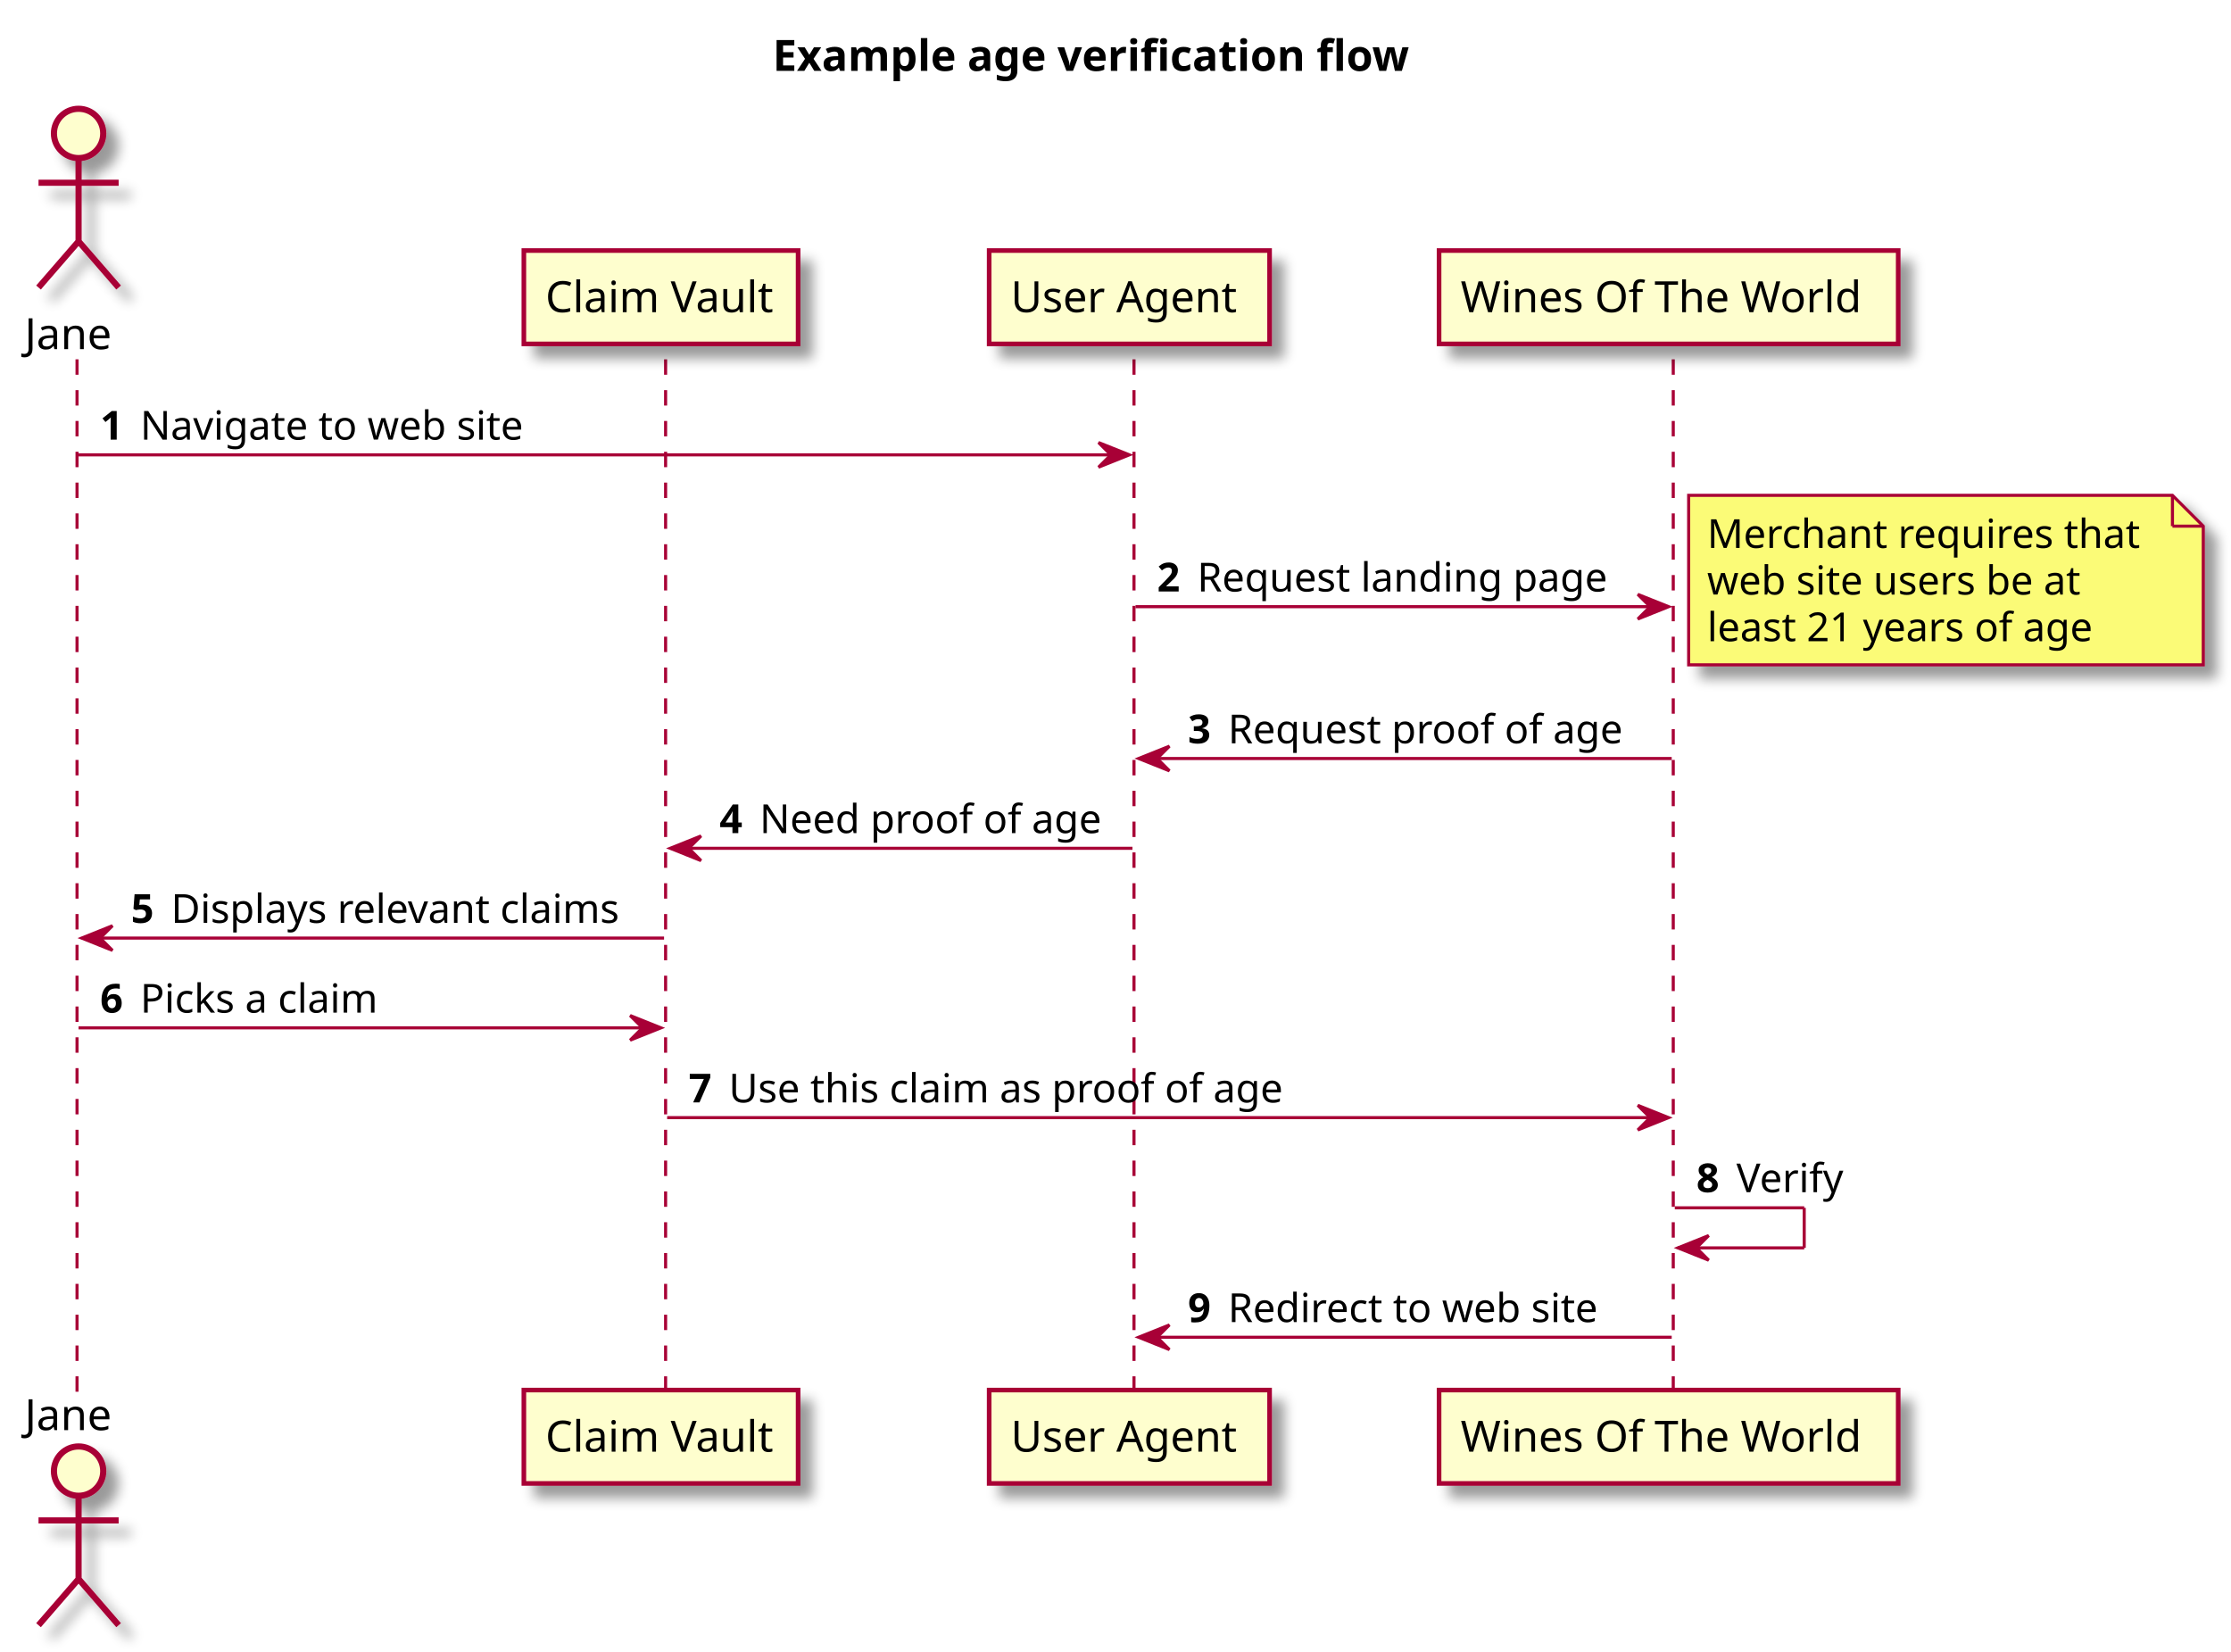
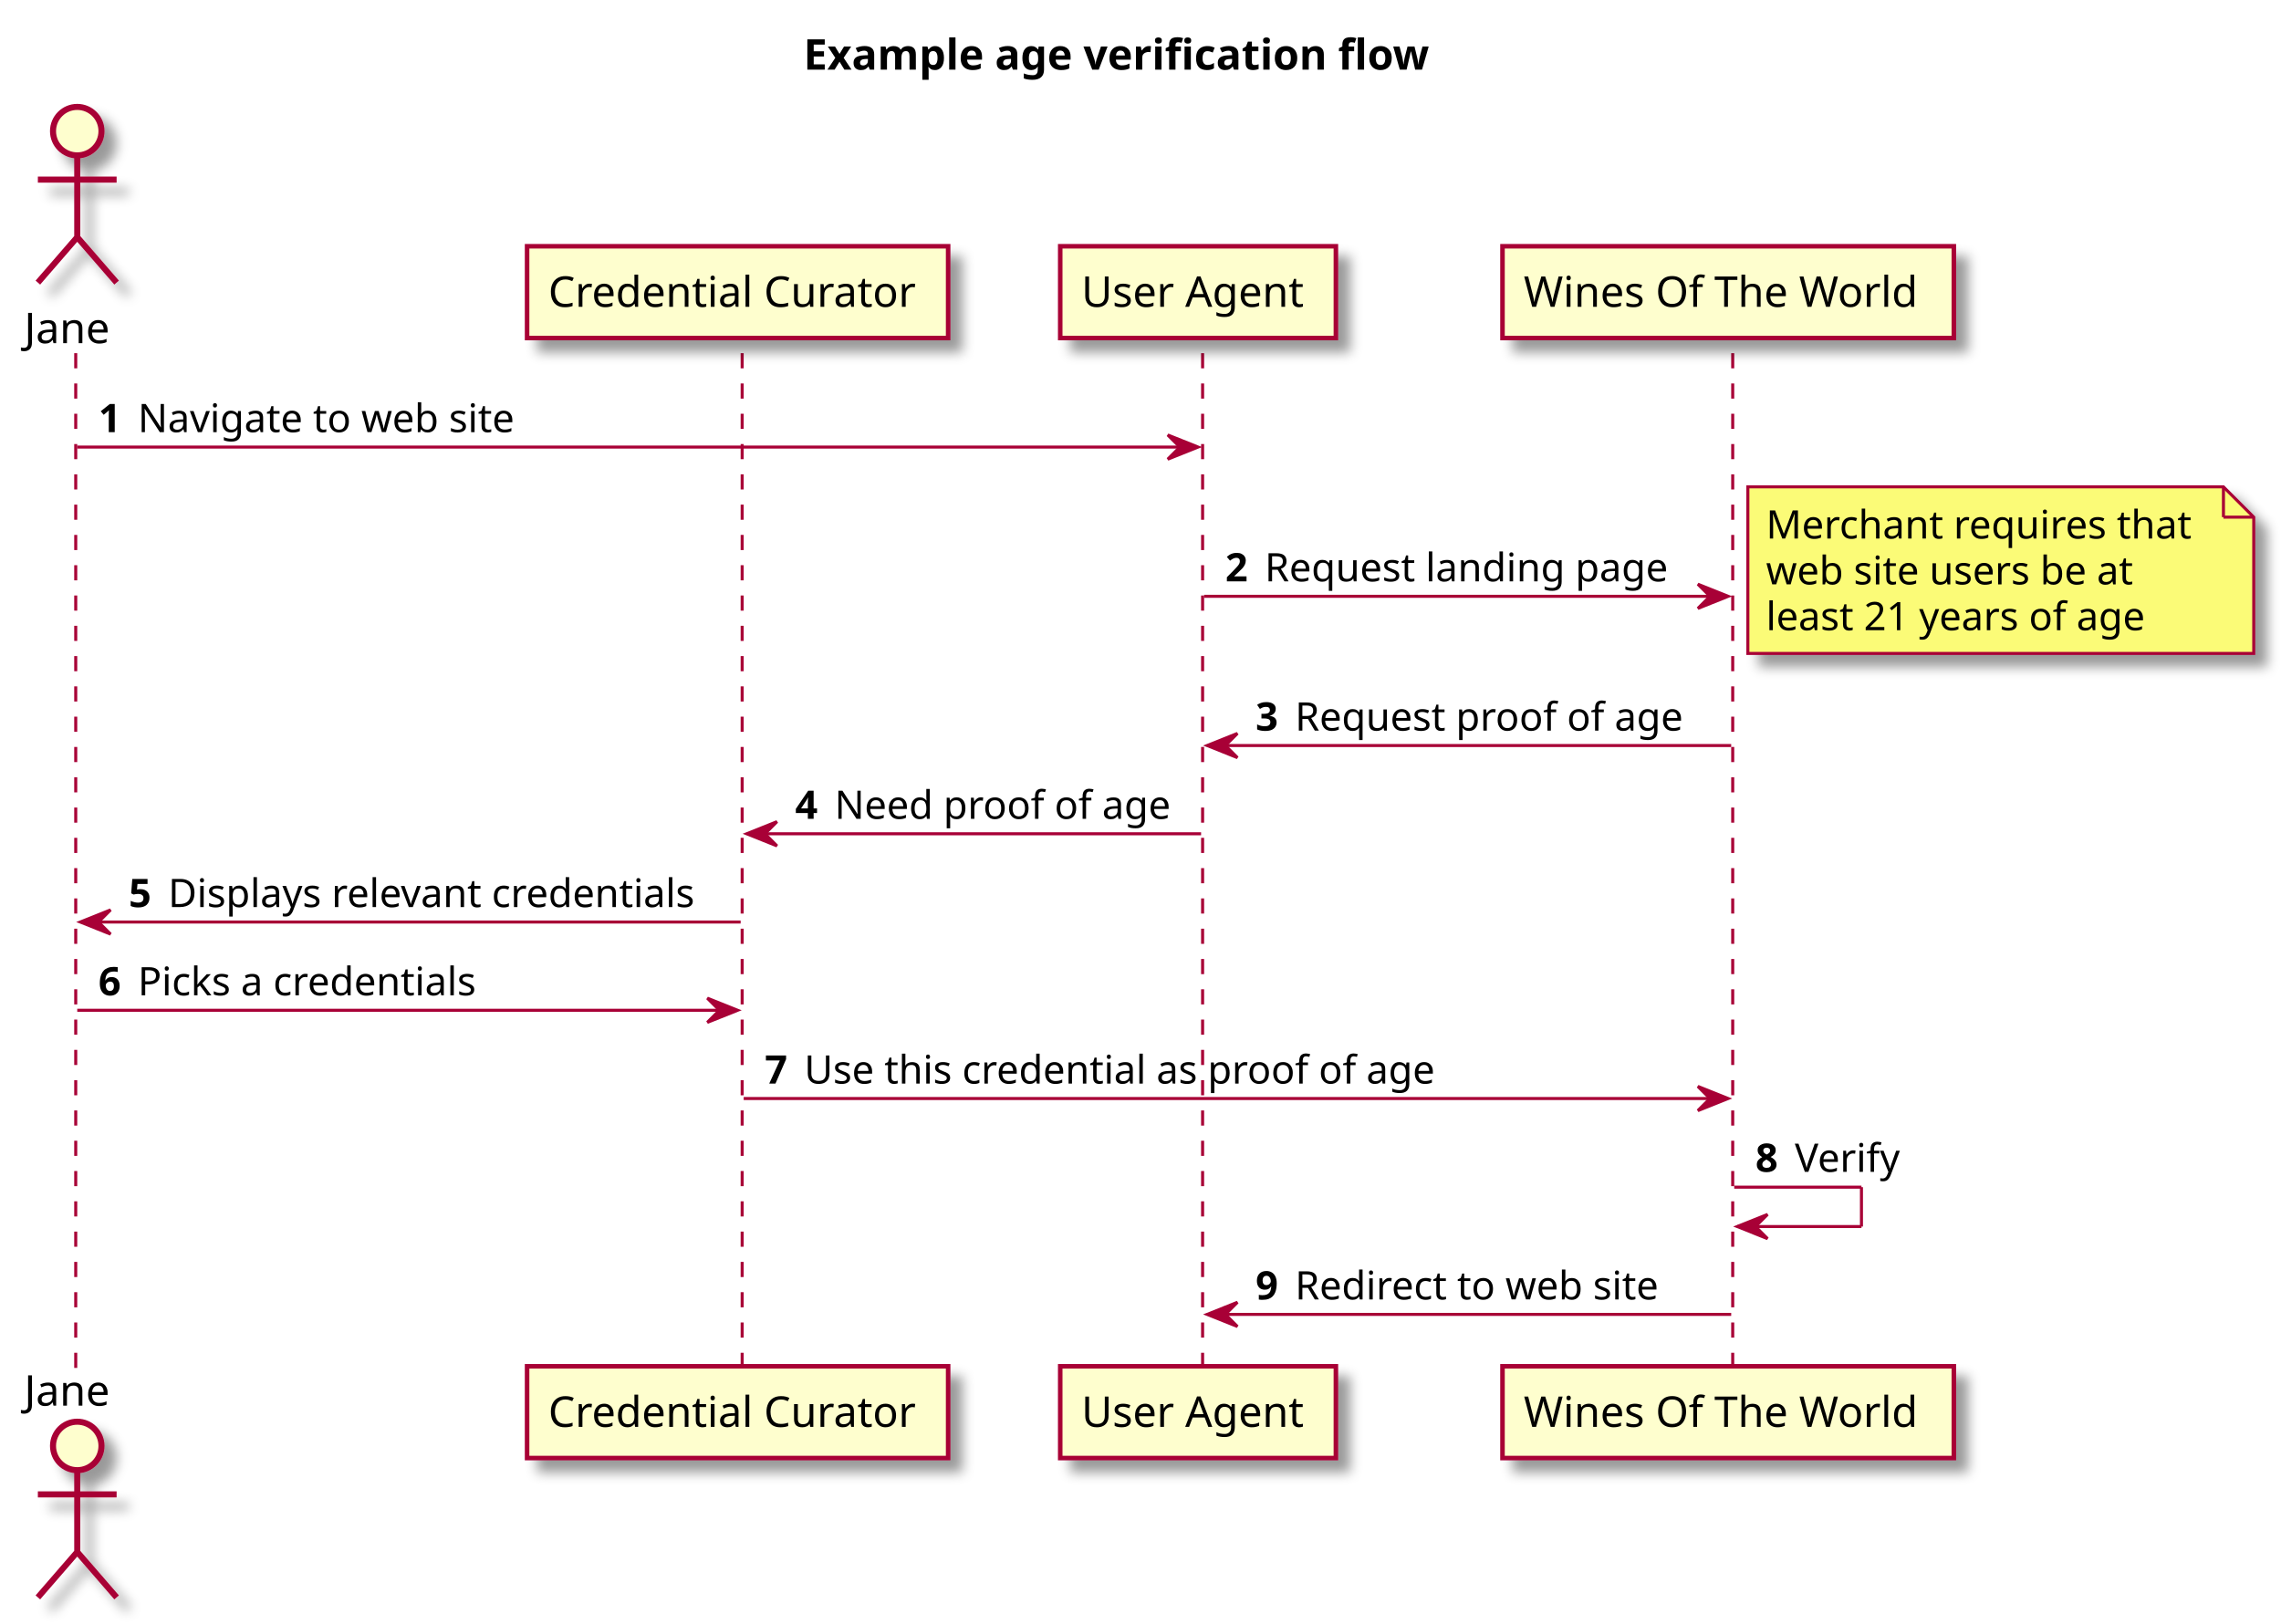
- <svg xmlns="http://www.w3.org/2000/svg" height="536px" style="width:724px;height:536px;" version="1.1" viewBox="0 0 724 536" width="724px">
+ <svg xmlns="http://www.w3.org/2000/svg" height="536px" style="width:753px;height:536px;" version="1.1" viewBox="0 0 753 536" width="753px">
  <defs>
    <filter height="300%" id="f1" width="300%" x="-1" y="-1">
      <feGaussianBlur result="blurOut" stdDeviation="2.0" />
      <feColorMatrix in="blurOut" result="blurOut2" type="matrix" values="0 0 0 0 0 0 0 0 0 0 0 0 0 0 0 0 0 0 .4 0" />
      <feOffset dx="4.0" dy="4.0" in="blurOut2" result="blurOut3" />
      <feBlend in="SourceGraphic" in2="blurOut3" mode="normal" />
    </filter>
  </defs>
  <g>
-     <text fill="#000000" font-family="sans-serif" font-size="14" font-weight="bold" lengthAdjust="spacingAndGlyphs" textLength="231" x="250.75" y="22.995">Example age verification flow</text>
+     <text fill="#000000" font-family="sans-serif" font-size="14" font-weight="bold" lengthAdjust="spacingAndGlyphs" textLength="231" x="265.25" y="22.995">Example age verification flow</text>
    <line style="stroke: #A80036; stroke-width: 1.0; stroke-dasharray: 5.0,5.0;" x1="25" x2="25" y1="116.594" y2="452.055" />
-     <line style="stroke: #A80036; stroke-width: 1.0; stroke-dasharray: 5.0,5.0;" x1="216" x2="216" y1="116.594" y2="452.055" />
-     <line style="stroke: #A80036; stroke-width: 1.0; stroke-dasharray: 5.0,5.0;" x1="368" x2="368" y1="116.594" y2="452.055" />
-     <line style="stroke: #A80036; stroke-width: 1.0; stroke-dasharray: 5.0,5.0;" x1="543" x2="543" y1="116.594" y2="452.055" />
+     <line style="stroke: #A80036; stroke-width: 1.0; stroke-dasharray: 5.0,5.0;" x1="245" x2="245" y1="116.594" y2="452.055" />
+     <line style="stroke: #A80036; stroke-width: 1.0; stroke-dasharray: 5.0,5.0;" x1="397" x2="397" y1="116.594" y2="452.055" />
+     <line style="stroke: #A80036; stroke-width: 1.0; stroke-dasharray: 5.0,5.0;" x1="572" x2="572" y1="116.594" y2="452.055" />
    <text fill="#000000" font-family="sans-serif" font-size="14" lengthAdjust="spacingAndGlyphs" textLength="29" x="8" y="113.292">Jane</text>
    <ellipse cx="25.5" cy="43.297" fill="#FEFECE" filter="url(#f1)" rx="8" ry="8" style="stroke: #A80036; stroke-width: 2.0;" />
    <path d="M25.5,51.297 L25.5,78.297 M12.5,59.297 L38.5,59.297 M25.5,78.297 L12.5,93.297 M25.5,78.297 L38.5,93.297 " fill="#FEFECE" filter="url(#f1)" style="stroke: #A80036; stroke-width: 2.0;" />
    <text fill="#000000" font-family="sans-serif" font-size="14" lengthAdjust="spacingAndGlyphs" textLength="29" x="8" y="464.05">Jane</text>
    <ellipse cx="25.5" cy="477.352" fill="#FEFECE" filter="url(#f1)" rx="8" ry="8" style="stroke: #A80036; stroke-width: 2.0;" />
    <path d="M25.5,485.352 L25.5,512.352 M12.5,493.352 L38.5,493.352 M25.5,512.352 L12.5,527.352 M25.5,512.352 L38.5,527.352 " fill="#FEFECE" filter="url(#f1)" style="stroke: #A80036; stroke-width: 2.0;" />
-     <rect fill="#FEFECE" filter="url(#f1)" height="30.297" style="stroke: #A80036; stroke-width: 1.5;" width="89" x="170" y="81.297" />
-     <text fill="#000000" font-family="sans-serif" font-size="14" lengthAdjust="spacingAndGlyphs" textLength="75" x="177" y="101.292">Claim Vault</text>
-     <rect fill="#FEFECE" filter="url(#f1)" height="30.297" style="stroke: #A80036; stroke-width: 1.5;" width="89" x="170" y="451.055" />
-     <text fill="#000000" font-family="sans-serif" font-size="14" lengthAdjust="spacingAndGlyphs" textLength="75" x="177" y="471.05">Claim Vault</text>
-     <rect fill="#FEFECE" filter="url(#f1)" height="30.297" style="stroke: #A80036; stroke-width: 1.5;" width="91" x="321" y="81.297" />
-     <text fill="#000000" font-family="sans-serif" font-size="14" lengthAdjust="spacingAndGlyphs" textLength="77" x="328" y="101.292">User Agent</text>
-     <rect fill="#FEFECE" filter="url(#f1)" height="30.297" style="stroke: #A80036; stroke-width: 1.5;" width="91" x="321" y="451.055" />
-     <text fill="#000000" font-family="sans-serif" font-size="14" lengthAdjust="spacingAndGlyphs" textLength="77" x="328" y="471.05">User Agent</text>
-     <rect fill="#FEFECE" filter="url(#f1)" height="30.297" style="stroke: #A80036; stroke-width: 1.5;" width="149" x="467" y="81.297" />
-     <text fill="#000000" font-family="sans-serif" font-size="14" lengthAdjust="spacingAndGlyphs" textLength="135" x="474" y="101.292">Wines Of The World</text>
-     <rect fill="#FEFECE" filter="url(#f1)" height="30.297" style="stroke: #A80036; stroke-width: 1.5;" width="149" x="467" y="451.055" />
-     <text fill="#000000" font-family="sans-serif" font-size="14" lengthAdjust="spacingAndGlyphs" textLength="135" x="474" y="471.05">Wines Of The World</text>
-     <polygon fill="#A80036" points="356.5,143.594,366.5,147.594,356.5,151.594,360.5,147.594" style="stroke: #A80036; stroke-width: 1.0;" />
-     <line style="stroke: #A80036; stroke-width: 1.0;" x1="25.5" x2="362.5" y1="147.594" y2="147.594" />
+     <rect fill="#FEFECE" filter="url(#f1)" height="30.297" style="stroke: #A80036; stroke-width: 1.5;" width="139" x="174" y="81.297" />
+     <text fill="#000000" font-family="sans-serif" font-size="14" lengthAdjust="spacingAndGlyphs" textLength="125" x="181" y="101.292">Credential Curator</text>
+     <rect fill="#FEFECE" filter="url(#f1)" height="30.297" style="stroke: #A80036; stroke-width: 1.5;" width="139" x="174" y="451.055" />
+     <text fill="#000000" font-family="sans-serif" font-size="14" lengthAdjust="spacingAndGlyphs" textLength="125" x="181" y="471.05">Credential Curator</text>
+     <rect fill="#FEFECE" filter="url(#f1)" height="30.297" style="stroke: #A80036; stroke-width: 1.5;" width="91" x="350" y="81.297" />
+     <text fill="#000000" font-family="sans-serif" font-size="14" lengthAdjust="spacingAndGlyphs" textLength="77" x="357" y="101.292">User Agent</text>
+     <rect fill="#FEFECE" filter="url(#f1)" height="30.297" style="stroke: #A80036; stroke-width: 1.5;" width="91" x="350" y="451.055" />
+     <text fill="#000000" font-family="sans-serif" font-size="14" lengthAdjust="spacingAndGlyphs" textLength="77" x="357" y="471.05">User Agent</text>
+     <rect fill="#FEFECE" filter="url(#f1)" height="30.297" style="stroke: #A80036; stroke-width: 1.5;" width="149" x="496" y="81.297" />
+     <text fill="#000000" font-family="sans-serif" font-size="14" lengthAdjust="spacingAndGlyphs" textLength="135" x="503" y="101.292">Wines Of The World</text>
+     <rect fill="#FEFECE" filter="url(#f1)" height="30.297" style="stroke: #A80036; stroke-width: 1.5;" width="149" x="496" y="451.055" />
+     <text fill="#000000" font-family="sans-serif" font-size="14" lengthAdjust="spacingAndGlyphs" textLength="135" x="503" y="471.05">Wines Of The World</text>
+     <polygon fill="#A80036" points="385.5,143.594,395.5,147.594,385.5,151.594,389.5,147.594" style="stroke: #A80036; stroke-width: 1.0;" />
+     <line style="stroke: #A80036; stroke-width: 1.0;" x1="25.5" x2="391.5" y1="147.594" y2="147.594" />
    <text fill="#000000" font-family="sans-serif" font-size="13" font-weight="bold" lengthAdjust="spacingAndGlyphs" textLength="9" x="32.5" y="142.661">1</text>
    <text fill="#000000" font-family="sans-serif" font-size="13" lengthAdjust="spacingAndGlyphs" textLength="130" x="45.5" y="142.661">Navigate to web site</text>
-     <polygon fill="#A80036" points="531.5,192.859,541.5,196.859,531.5,200.859,535.5,196.859" style="stroke: #A80036; stroke-width: 1.0;" />
-     <line style="stroke: #A80036; stroke-width: 1.0;" x1="368.5" x2="537.5" y1="196.859" y2="196.859" />
-     <text fill="#000000" font-family="sans-serif" font-size="13" font-weight="bold" lengthAdjust="spacingAndGlyphs" textLength="9" x="375.5" y="191.926">2</text>
-     <text fill="#000000" font-family="sans-serif" font-size="13" lengthAdjust="spacingAndGlyphs" textLength="138" x="388.5" y="191.926">Request landing page</text>
-     <polygon fill="#FBFB77" filter="url(#f1)" points="548,160.727,548,215.727,715,215.727,715,170.727,705,160.727,548,160.727" style="stroke: #A80036; stroke-width: 1.0;" />
-     <line style="stroke: #A80036; stroke-width: 1.0;" x1="705" x2="705" y1="160.727" y2="170.727" />
-     <line style="stroke: #A80036; stroke-width: 1.0;" x1="715" x2="705" y1="170.727" y2="170.727" />
-     <text fill="#000000" font-family="sans-serif" font-size="13" lengthAdjust="spacingAndGlyphs" textLength="146" x="554" y="177.793">Merchant requires that</text>
-     <text fill="#000000" font-family="sans-serif" font-size="13" lengthAdjust="spacingAndGlyphs" textLength="128" x="554" y="192.926">web site users be at</text>
-     <text fill="#000000" font-family="sans-serif" font-size="13" lengthAdjust="spacingAndGlyphs" textLength="134" x="554" y="208.059">least 21 years of age</text>
-     <polygon fill="#A80036" points="379.5,242.125,369.5,246.125,379.5,250.125,375.5,246.125" style="stroke: #A80036; stroke-width: 1.0;" />
-     <line style="stroke: #A80036; stroke-width: 1.0;" x1="373.5" x2="542.5" y1="246.125" y2="246.125" />
-     <text fill="#000000" font-family="sans-serif" font-size="13" font-weight="bold" lengthAdjust="spacingAndGlyphs" textLength="9" x="385.5" y="241.192">3</text>
-     <text fill="#000000" font-family="sans-serif" font-size="13" lengthAdjust="spacingAndGlyphs" textLength="133" x="398.5" y="241.192">Request proof of age</text>
-     <polygon fill="#A80036" points="227.5,271.258,217.5,275.258,227.5,279.258,223.5,275.258" style="stroke: #A80036; stroke-width: 1.0;" />
-     <line style="stroke: #A80036; stroke-width: 1.0;" x1="221.5" x2="367.5" y1="275.258" y2="275.258" />
-     <text fill="#000000" font-family="sans-serif" font-size="13" font-weight="bold" lengthAdjust="spacingAndGlyphs" textLength="9" x="233.5" y="270.325">4</text>
-     <text fill="#000000" font-family="sans-serif" font-size="13" lengthAdjust="spacingAndGlyphs" textLength="115" x="246.5" y="270.325">Need proof of age</text>
+     <polygon fill="#A80036" points="560.5,192.859,570.5,196.859,560.5,200.859,564.5,196.859" style="stroke: #A80036; stroke-width: 1.0;" />
+     <line style="stroke: #A80036; stroke-width: 1.0;" x1="397.5" x2="566.5" y1="196.859" y2="196.859" />
+     <text fill="#000000" font-family="sans-serif" font-size="13" font-weight="bold" lengthAdjust="spacingAndGlyphs" textLength="9" x="404.5" y="191.926">2</text>
+     <text fill="#000000" font-family="sans-serif" font-size="13" lengthAdjust="spacingAndGlyphs" textLength="138" x="417.5" y="191.926">Request landing page</text>
+     <polygon fill="#FBFB77" filter="url(#f1)" points="577,160.727,577,215.727,744,215.727,744,170.727,734,160.727,577,160.727" style="stroke: #A80036; stroke-width: 1.0;" />
+     <line style="stroke: #A80036; stroke-width: 1.0;" x1="734" x2="734" y1="160.727" y2="170.727" />
+     <line style="stroke: #A80036; stroke-width: 1.0;" x1="744" x2="734" y1="170.727" y2="170.727" />
+     <text fill="#000000" font-family="sans-serif" font-size="13" lengthAdjust="spacingAndGlyphs" textLength="146" x="583" y="177.793">Merchant requires that</text>
+     <text fill="#000000" font-family="sans-serif" font-size="13" lengthAdjust="spacingAndGlyphs" textLength="128" x="583" y="192.926">web site users be at</text>
+     <text fill="#000000" font-family="sans-serif" font-size="13" lengthAdjust="spacingAndGlyphs" textLength="134" x="583" y="208.059">least 21 years of age</text>
+     <polygon fill="#A80036" points="408.5,242.125,398.5,246.125,408.5,250.125,404.5,246.125" style="stroke: #A80036; stroke-width: 1.0;" />
+     <line style="stroke: #A80036; stroke-width: 1.0;" x1="402.5" x2="571.5" y1="246.125" y2="246.125" />
+     <text fill="#000000" font-family="sans-serif" font-size="13" font-weight="bold" lengthAdjust="spacingAndGlyphs" textLength="9" x="414.5" y="241.192">3</text>
+     <text fill="#000000" font-family="sans-serif" font-size="13" lengthAdjust="spacingAndGlyphs" textLength="133" x="427.5" y="241.192">Request proof of age</text>
+     <polygon fill="#A80036" points="256.5,271.258,246.5,275.258,256.5,279.258,252.5,275.258" style="stroke: #A80036; stroke-width: 1.0;" />
+     <line style="stroke: #A80036; stroke-width: 1.0;" x1="250.5" x2="396.5" y1="275.258" y2="275.258" />
+     <text fill="#000000" font-family="sans-serif" font-size="13" font-weight="bold" lengthAdjust="spacingAndGlyphs" textLength="9" x="262.5" y="270.325">4</text>
+     <text fill="#000000" font-family="sans-serif" font-size="13" lengthAdjust="spacingAndGlyphs" textLength="115" x="275.5" y="270.325">Need proof of age</text>
    <polygon fill="#A80036" points="36.5,300.391,26.5,304.391,36.5,308.391,32.5,304.391" style="stroke: #A80036; stroke-width: 1.0;" />
-     <line style="stroke: #A80036; stroke-width: 1.0;" x1="30.5" x2="215.5" y1="304.391" y2="304.391" />
+     <line style="stroke: #A80036; stroke-width: 1.0;" x1="30.5" x2="244.5" y1="304.391" y2="304.391" />
    <text fill="#000000" font-family="sans-serif" font-size="13" font-weight="bold" lengthAdjust="spacingAndGlyphs" textLength="9" x="42.5" y="299.457">5</text>
-     <text fill="#000000" font-family="sans-serif" font-size="13" lengthAdjust="spacingAndGlyphs" textLength="154" x="55.5" y="299.457">Displays relevant claims</text>
-     <polygon fill="#A80036" points="204.5,329.523,214.5,333.523,204.5,337.523,208.5,333.523" style="stroke: #A80036; stroke-width: 1.0;" />
-     <line style="stroke: #A80036; stroke-width: 1.0;" x1="25.5" x2="210.5" y1="333.523" y2="333.523" />
+     <text fill="#000000" font-family="sans-serif" font-size="13" lengthAdjust="spacingAndGlyphs" textLength="183" x="55.5" y="299.457">Displays relevant credentials</text>
+     <polygon fill="#A80036" points="233.5,329.523,243.5,333.523,233.5,337.523,237.5,333.523" style="stroke: #A80036; stroke-width: 1.0;" />
+     <line style="stroke: #A80036; stroke-width: 1.0;" x1="25.5" x2="239.5" y1="333.523" y2="333.523" />
    <text fill="#000000" font-family="sans-serif" font-size="13" font-weight="bold" lengthAdjust="spacingAndGlyphs" textLength="9" x="32.5" y="328.59">6</text>
-     <text fill="#000000" font-family="sans-serif" font-size="13" lengthAdjust="spacingAndGlyphs" textLength="82" x="45.5" y="328.59">Picks a claim</text>
-     <polygon fill="#A80036" points="531.5,358.656,541.5,362.656,531.5,366.656,535.5,362.656" style="stroke: #A80036; stroke-width: 1.0;" />
-     <line style="stroke: #A80036; stroke-width: 1.0;" x1="216.5" x2="537.5" y1="362.656" y2="362.656" />
-     <text fill="#000000" font-family="sans-serif" font-size="13" font-weight="bold" lengthAdjust="spacingAndGlyphs" textLength="9" x="223.5" y="357.723">7</text>
-     <text fill="#000000" font-family="sans-serif" font-size="13" lengthAdjust="spacingAndGlyphs" textLength="190" x="236.5" y="357.723">Use this claim as proof of age</text>
-     <line style="stroke: #A80036; stroke-width: 1.0;" x1="543.5" x2="585.5" y1="391.922" y2="391.922" />
-     <line style="stroke: #A80036; stroke-width: 1.0;" x1="585.5" x2="585.5" y1="391.922" y2="404.922" />
-     <line style="stroke: #A80036; stroke-width: 1.0;" x1="544.5" x2="585.5" y1="404.922" y2="404.922" />
-     <polygon fill="#A80036" points="554.5,400.922,544.5,404.922,554.5,408.922,550.5,404.922" style="stroke: #A80036; stroke-width: 1.0;" />
-     <text fill="#000000" font-family="sans-serif" font-size="13" font-weight="bold" lengthAdjust="spacingAndGlyphs" textLength="9" x="550.5" y="386.856">8</text>
-     <text fill="#000000" font-family="sans-serif" font-size="13" lengthAdjust="spacingAndGlyphs" textLength="36" x="563.5" y="386.856">Verify</text>
-     <polygon fill="#A80036" points="379.5,429.922,369.5,433.922,379.5,437.922,375.5,433.922" style="stroke: #A80036; stroke-width: 1.0;" />
-     <line style="stroke: #A80036; stroke-width: 1.0;" x1="373.5" x2="542.5" y1="433.922" y2="433.922" />
-     <text fill="#000000" font-family="sans-serif" font-size="13" font-weight="bold" lengthAdjust="spacingAndGlyphs" textLength="9" x="385.5" y="428.989">9</text>
-     <text fill="#000000" font-family="sans-serif" font-size="13" lengthAdjust="spacingAndGlyphs" textLength="125" x="398.5" y="428.989">Redirect to web site</text>
+     <text fill="#000000" font-family="sans-serif" font-size="13" lengthAdjust="spacingAndGlyphs" textLength="118" x="45.5" y="328.59">Picks a credentials</text>
+     <polygon fill="#A80036" points="560.5,358.656,570.5,362.656,560.5,366.656,564.5,362.656" style="stroke: #A80036; stroke-width: 1.0;" />
+     <line style="stroke: #A80036; stroke-width: 1.0;" x1="245.5" x2="566.5" y1="362.656" y2="362.656" />
+     <text fill="#000000" font-family="sans-serif" font-size="13" font-weight="bold" lengthAdjust="spacingAndGlyphs" textLength="9" x="252.5" y="357.723">7</text>
+     <text fill="#000000" font-family="sans-serif" font-size="13" lengthAdjust="spacingAndGlyphs" textLength="219" x="265.5" y="357.723">Use this credential as proof of age</text>
+     <line style="stroke: #A80036; stroke-width: 1.0;" x1="572.5" x2="614.5" y1="391.922" y2="391.922" />
+     <line style="stroke: #A80036; stroke-width: 1.0;" x1="614.5" x2="614.5" y1="391.922" y2="404.922" />
+     <line style="stroke: #A80036; stroke-width: 1.0;" x1="573.5" x2="614.5" y1="404.922" y2="404.922" />
+     <polygon fill="#A80036" points="583.5,400.922,573.5,404.922,583.5,408.922,579.5,404.922" style="stroke: #A80036; stroke-width: 1.0;" />
+     <text fill="#000000" font-family="sans-serif" font-size="13" font-weight="bold" lengthAdjust="spacingAndGlyphs" textLength="9" x="579.5" y="386.856">8</text>
+     <text fill="#000000" font-family="sans-serif" font-size="13" lengthAdjust="spacingAndGlyphs" textLength="36" x="592.5" y="386.856">Verify</text>
+     <polygon fill="#A80036" points="408.5,429.922,398.5,433.922,408.5,437.922,404.5,433.922" style="stroke: #A80036; stroke-width: 1.0;" />
+     <line style="stroke: #A80036; stroke-width: 1.0;" x1="402.5" x2="571.5" y1="433.922" y2="433.922" />
+     <text fill="#000000" font-family="sans-serif" font-size="13" font-weight="bold" lengthAdjust="spacingAndGlyphs" textLength="9" x="414.5" y="428.989">9</text>
+     <text fill="#000000" font-family="sans-serif" font-size="13" lengthAdjust="spacingAndGlyphs" textLength="125" x="427.5" y="428.989">Redirect to web site</text>
  </g>
</svg>
